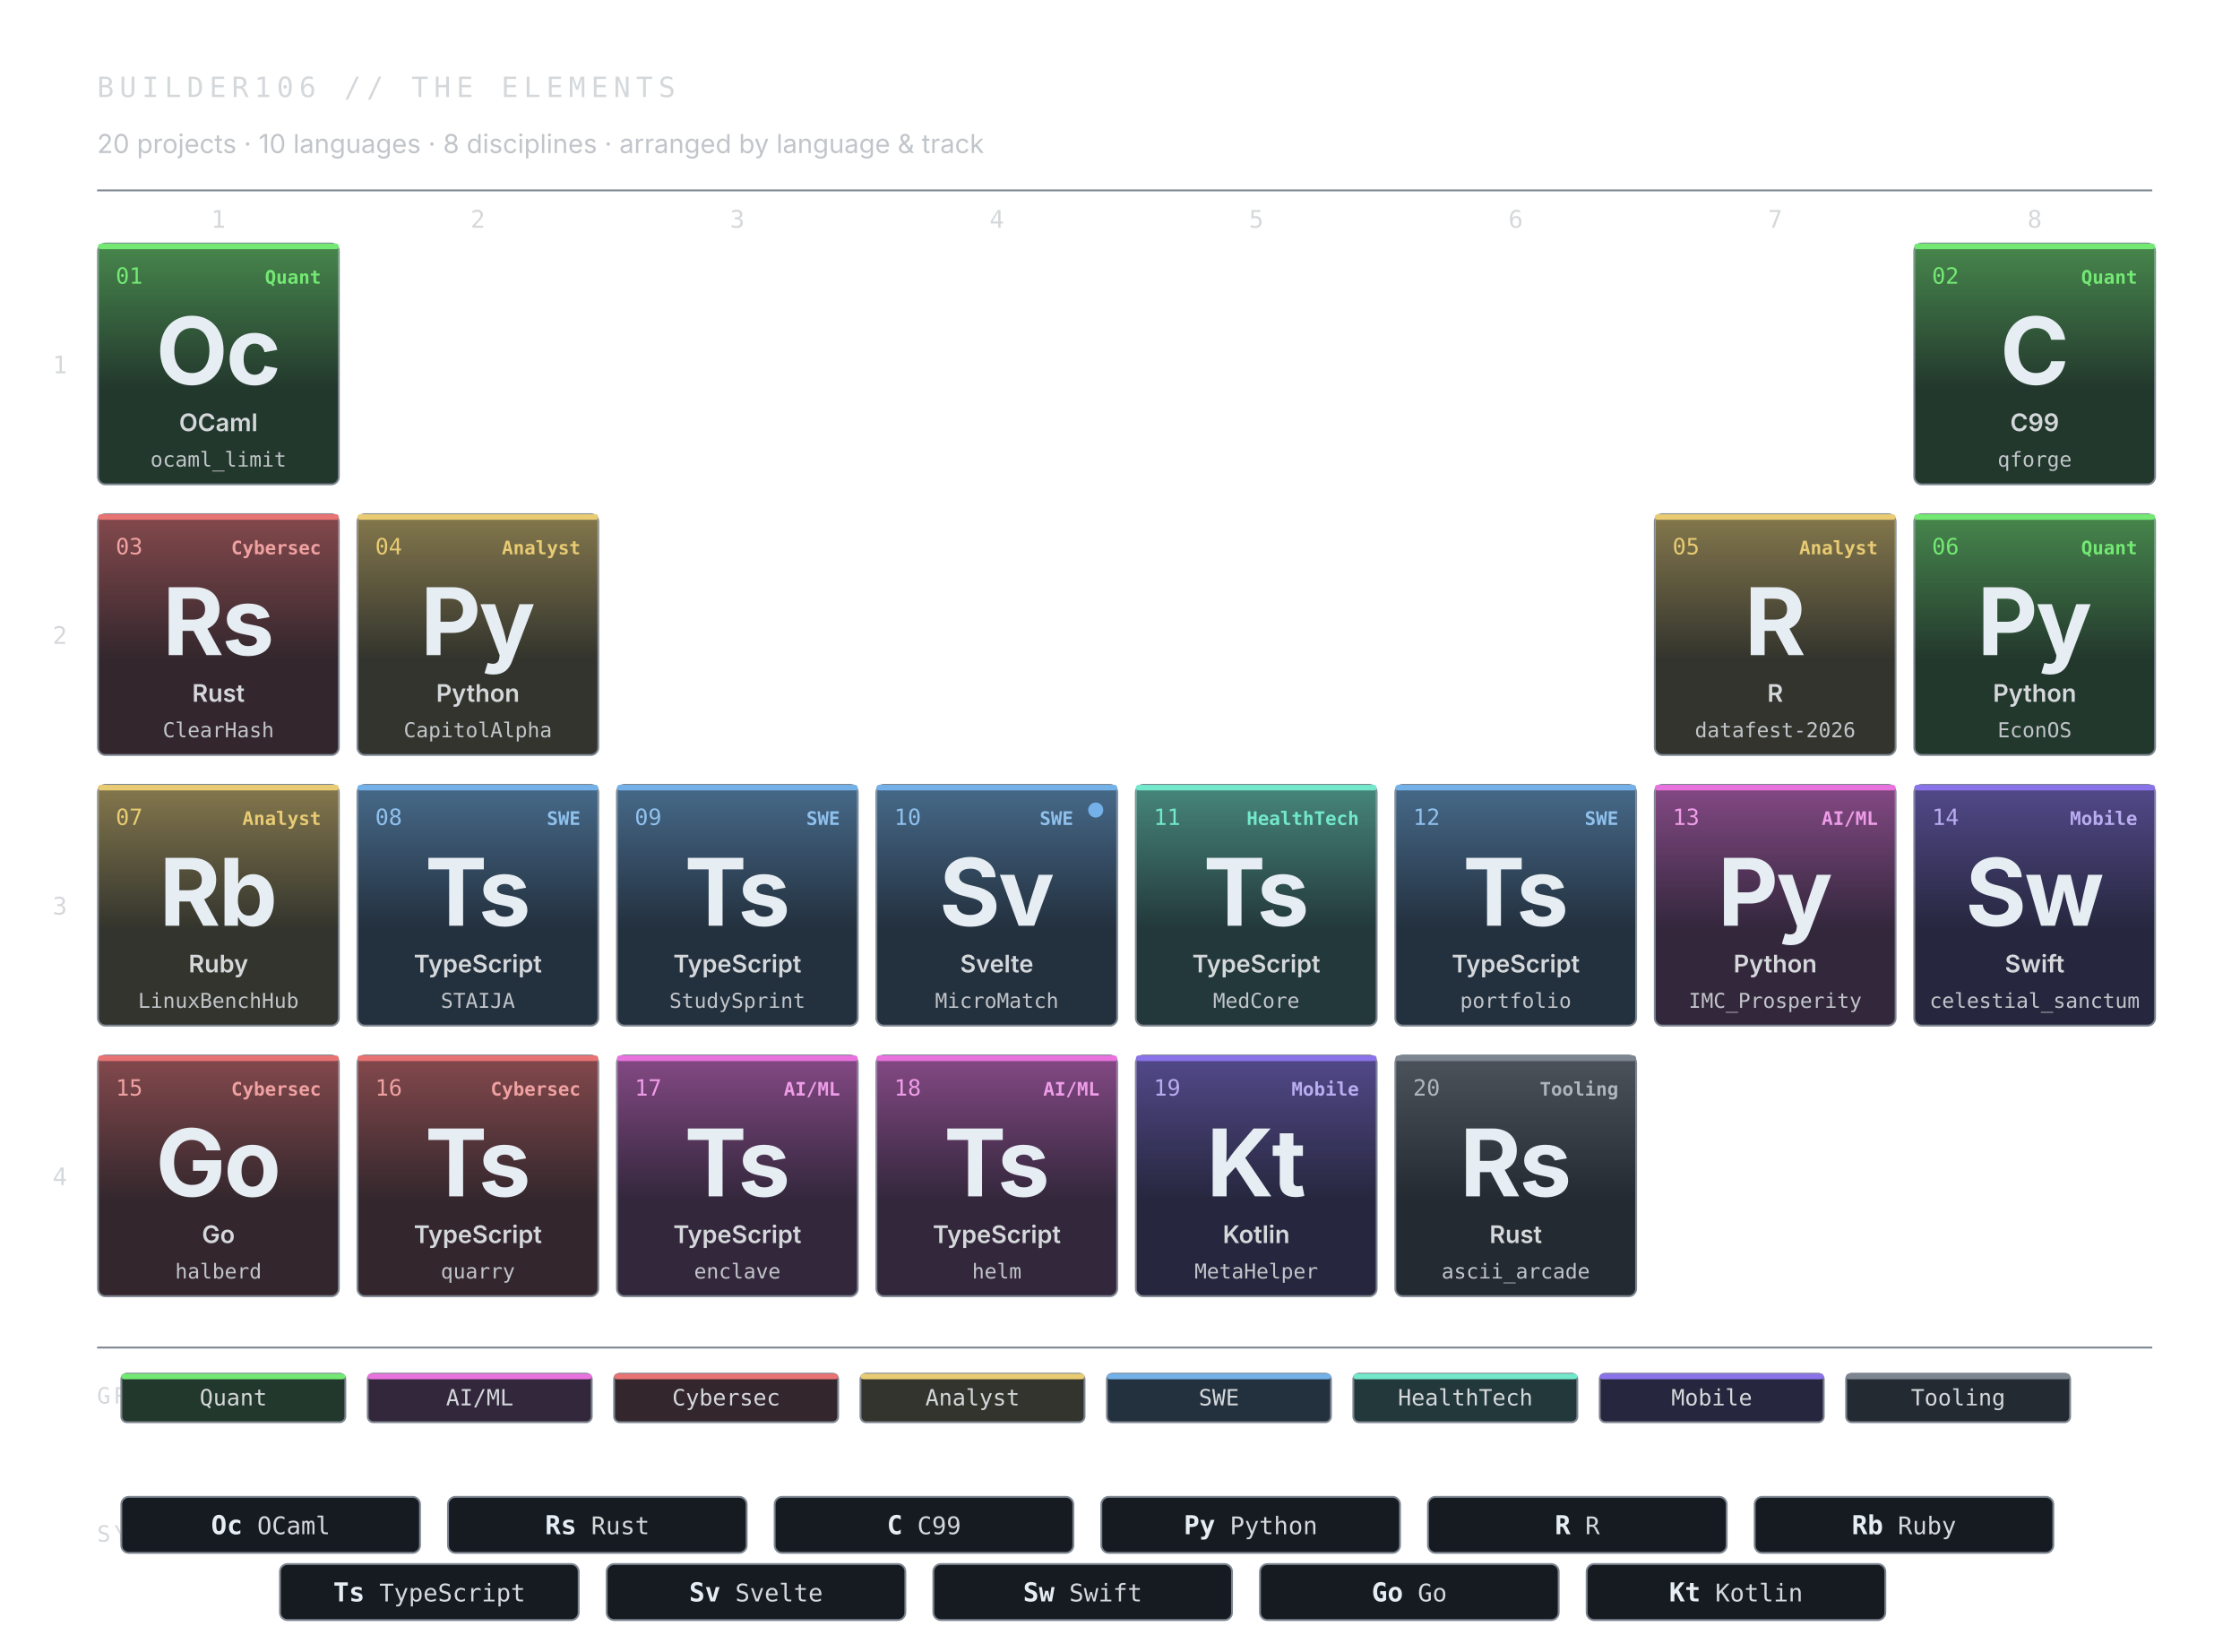
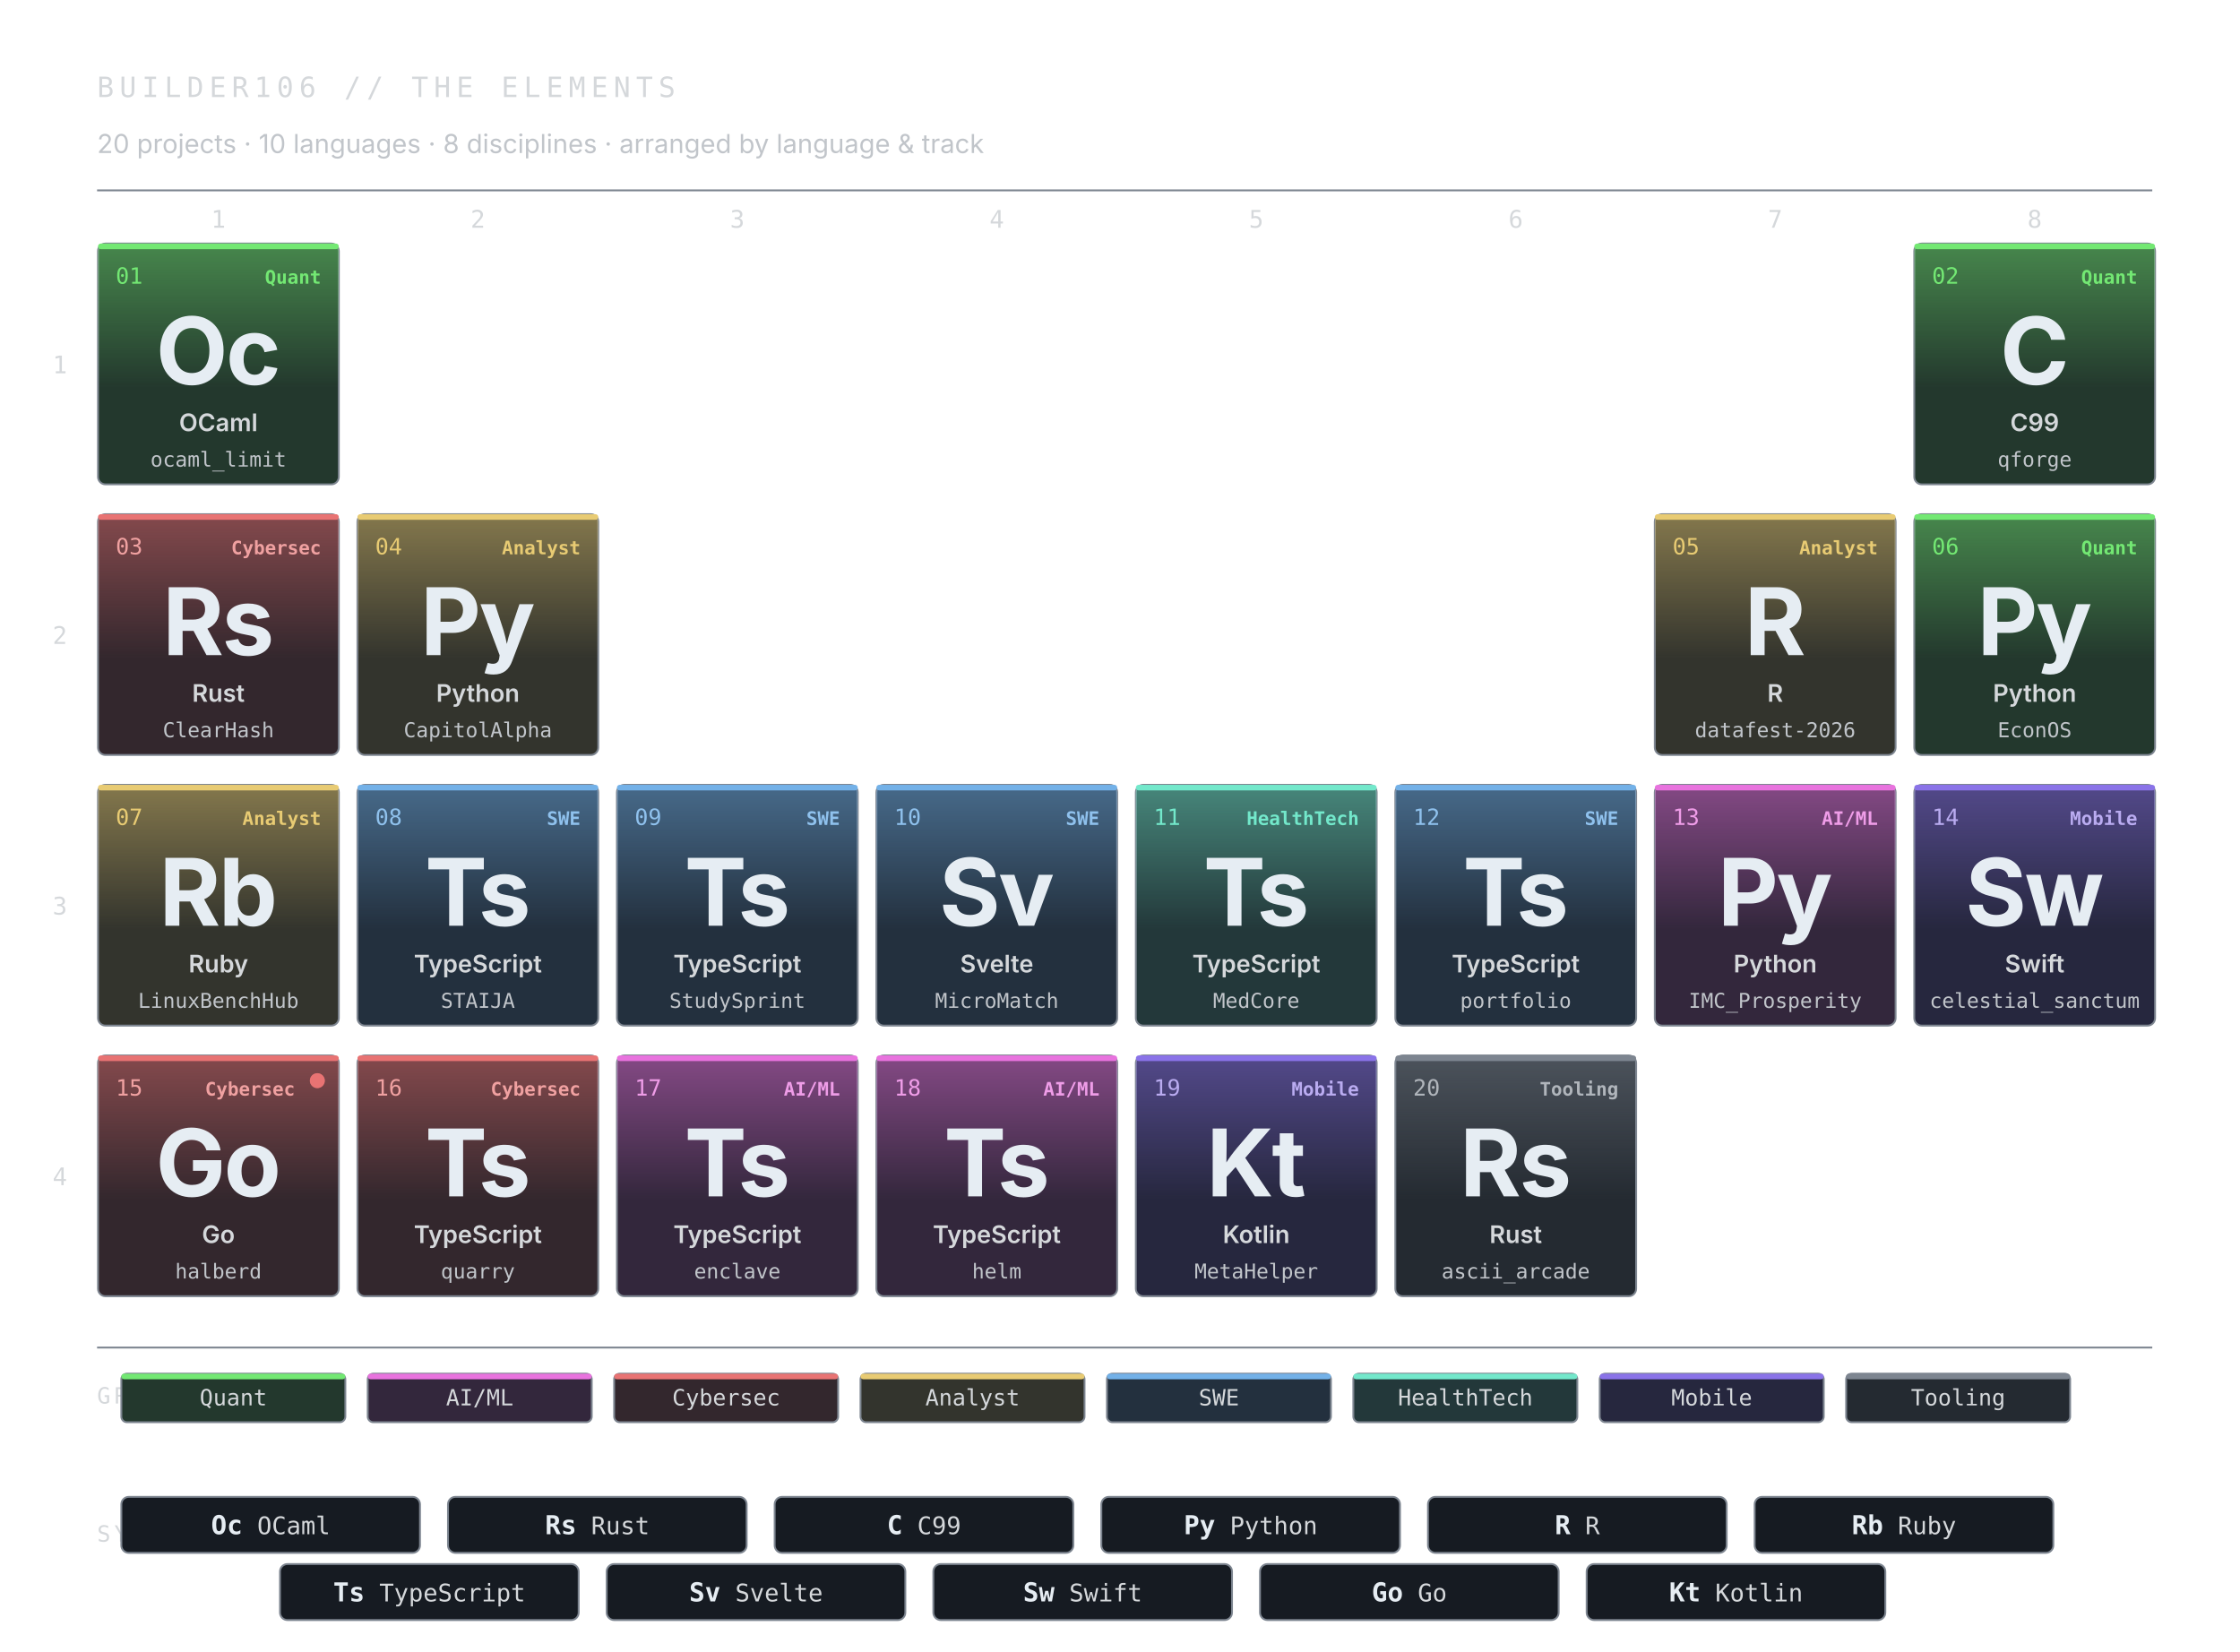
<svg xmlns="http://www.w3.org/2000/svg" width="1200" height="885" viewBox="0 0 1200 885" role="img" aria-label="Periodic table of self — 20 projects, 10 languages, 8 disciplines">
  <style>
    .cell   { animation: reveal 0.55s both; }
    .halo   { opacity: 0; animation: spotlight 16s linear infinite; }
    .wave   { animation: wave 5s linear infinite; }
    .pulse  { animation: pulse 4s ease-in-out infinite; }
    .now    { animation: pulse 1.6s ease-in-out infinite; }
    .ripple { transform-origin: center; animation: ripple 1.6s linear infinite; }
    @keyframes reveal    { from { opacity: 0; } to { opacity: 1; } }
    @keyframes spotlight { 0% { opacity: 0; } 4%, 10% { opacity: 0.55; } 14%, 100% { opacity: 0; } }
    @keyframes wave      { 0% { opacity: 0.4; } 10%, 20% { opacity: 1; } 30%, 100% { opacity: 0.4; } }
    @keyframes pulse     { 0%, 100% { opacity: 1; } 50% { opacity: 0.4; } }
    @keyframes ripple    { from { transform: scale(1); opacity: 0.5; } to { transform: scale(2.25); opacity: 0; } }
    @media (prefers-reduced-motion: reduce) {
      .cell, .halo, .wave, .pulse, .now, .ripple { animation: none; }
      .cell, .wave, .pulse, .now { opacity: 1; }
      .halo, .ripple { opacity: 0; }
    }
  </style>
  <defs>
    <linearGradient id="grad-Q" x1="0" y1="0" x2="0" y2="1">
      <stop offset="0%" stop-color="#73e873" stop-opacity="0.45" />
      <stop offset="60%" stop-color="#73e873" stop-opacity="0" />
    </linearGradient>
    <linearGradient id="grad-L" x1="0" y1="0" x2="0" y2="1">
      <stop offset="0%" stop-color="#e873de" stop-opacity="0.45" />
      <stop offset="60%" stop-color="#e873de" stop-opacity="0" />
    </linearGradient>
    <linearGradient id="grad-Y" x1="0" y1="0" x2="0" y2="1">
      <stop offset="0%" stop-color="#e87373" stop-opacity="0.45" />
      <stop offset="60%" stop-color="#e87373" stop-opacity="0" />
    </linearGradient>
    <linearGradient id="grad-A" x1="0" y1="0" x2="0" y2="1">
      <stop offset="0%" stop-color="#e8cb73" stop-opacity="0.45" />
      <stop offset="60%" stop-color="#e8cb73" stop-opacity="0" />
    </linearGradient>
    <linearGradient id="grad-W" x1="0" y1="0" x2="0" y2="1">
      <stop offset="0%" stop-color="#73b1e8" stop-opacity="0.45" />
      <stop offset="60%" stop-color="#73b1e8" stop-opacity="0" />
    </linearGradient>
    <linearGradient id="grad-H" x1="0" y1="0" x2="0" y2="1">
      <stop offset="0%" stop-color="#73e8cb" stop-opacity="0.45" />
      <stop offset="60%" stop-color="#73e8cb" stop-opacity="0" />
    </linearGradient>
    <linearGradient id="grad-M" x1="0" y1="0" x2="0" y2="1">
      <stop offset="0%" stop-color="#8a73e8" stop-opacity="0.45" />
      <stop offset="60%" stop-color="#8a73e8" stop-opacity="0" />
    </linearGradient>
    <linearGradient id="grad-T" x1="0" y1="0" x2="0" y2="1">
      <stop offset="0%" stop-color="#7d8590" stop-opacity="0.45" />
      <stop offset="60%" stop-color="#7d8590" stop-opacity="0" />
    </linearGradient>
  </defs>
  <text x="52" y="52" font-family="ui-monospace, SFMono-Regular, Menlo, monospace" font-size="15" fill="#d5d8db" letter-spacing="3">BUILDER106  //  THE ELEMENTS</text>
  <text x="52" y="82" font-family="-apple-system, BlinkMacSystemFont, Inter, system-ui, sans-serif" font-size="14" fill="#c1c5ca">20 projects  ·  10 languages  ·  8 disciplines  ·  arranged by language &amp; track</text>
  <line x1="52" y1="102" x2="1153" y2="102" stroke="#7d8590" stroke-width="1" />
  <text x="117" y="122" font-family="ui-monospace, SFMono-Regular, Menlo, monospace" font-size="13" font-weight="500" fill="#d5d8db" text-anchor="middle">1</text>
  <text x="256" y="122" font-family="ui-monospace, SFMono-Regular, Menlo, monospace" font-size="13" font-weight="500" fill="#d5d8db" text-anchor="middle">2</text>
  <text x="395" y="122" font-family="ui-monospace, SFMono-Regular, Menlo, monospace" font-size="13" font-weight="500" fill="#d5d8db" text-anchor="middle">3</text>
  <text x="534" y="122" font-family="ui-monospace, SFMono-Regular, Menlo, monospace" font-size="13" font-weight="500" fill="#d5d8db" text-anchor="middle">4</text>
  <text x="673" y="122" font-family="ui-monospace, SFMono-Regular, Menlo, monospace" font-size="13" font-weight="500" fill="#d5d8db" text-anchor="middle">5</text>
  <text x="812" y="122" font-family="ui-monospace, SFMono-Regular, Menlo, monospace" font-size="13" font-weight="500" fill="#d5d8db" text-anchor="middle">6</text>
  <text x="951" y="122" font-family="ui-monospace, SFMono-Regular, Menlo, monospace" font-size="13" font-weight="500" fill="#d5d8db" text-anchor="middle">7</text>
  <text x="1090" y="122" font-family="ui-monospace, SFMono-Regular, Menlo, monospace" font-size="13" font-weight="500" fill="#d5d8db" text-anchor="middle">8</text>
  <text x="36" y="200" font-family="ui-monospace, SFMono-Regular, Menlo, monospace" font-size="13" font-weight="500" fill="#d5d8db" text-anchor="end">1</text>
  <text x="36" y="345" font-family="ui-monospace, SFMono-Regular, Menlo, monospace" font-size="13" font-weight="500" fill="#d5d8db" text-anchor="end">2</text>
  <text x="36" y="490" font-family="ui-monospace, SFMono-Regular, Menlo, monospace" font-size="13" font-weight="500" fill="#d5d8db" text-anchor="end">3</text>
  <text x="36" y="635" font-family="ui-monospace, SFMono-Regular, Menlo, monospace" font-size="13" font-weight="500" fill="#d5d8db" text-anchor="end">4</text>
  <g class="cell" style="animation-delay: 0.00s" transform="translate(52, 130)">
    <rect class="halo" style="animation-delay: 0s" x="-4" y="-4" width="138" height="138" rx="8" fill="#73e873" />
    <rect x="0.5" y="0.5" width="129" height="129" rx="4" fill="#23382d" stroke="#7d8590" stroke-width="1" />
    <rect class="wave" style="animation-delay: -0.00s" x="0.5" y="0.5" width="129" height="129" rx="4" fill="url(#grad-Q)" />
    <rect class="pulse" style="animation-delay: -0.21s" x="0.5" y="0.5" width="129" height="3" rx="1.5" fill="#73e873" />
    <text x="10" y="22" font-family="ui-monospace, SFMono-Regular, Menlo, monospace" font-size="12" font-weight="500" fill="#73e873">01</text>
    <text x="120" y="22" font-family="ui-monospace, SFMono-Regular, Menlo, monospace" font-size="10" font-weight="600" fill="#73e873" text-anchor="end">Quant</text>
    <text x="65" y="76" font-family="-apple-system, BlinkMacSystemFont, Inter, system-ui, sans-serif" font-size="50" font-weight="700" fill="#e6edf3" text-anchor="middle" letter-spacing="-1">Oc</text>
    <text x="65" y="101" font-family="-apple-system, BlinkMacSystemFont, Inter, system-ui, sans-serif" font-size="13" font-weight="600" fill="#d5d8db" text-anchor="middle">OCaml</text>
    <text x="65" y="120" font-family="ui-monospace, SFMono-Regular, Menlo, monospace" font-size="11" fill="#c1c5ca" text-anchor="middle">ocaml_limit</text>
  </g>
  <g class="cell" style="animation-delay: 0.25s" transform="translate(1025, 130)">
    <rect class="halo" style="animation-delay: 0s" x="-4" y="-4" width="138" height="138" rx="8" fill="#73e873" />
    <rect x="0.5" y="0.5" width="129" height="129" rx="4" fill="#23382d" stroke="#7d8590" stroke-width="1" />
    <rect class="wave" style="animation-delay: -0.25s" x="0.5" y="0.5" width="129" height="129" rx="4" fill="url(#grad-Q)" />
    <rect class="pulse" style="animation-delay: -0.42s" x="0.5" y="0.5" width="129" height="3" rx="1.5" fill="#73e873" />
    <text x="10" y="22" font-family="ui-monospace, SFMono-Regular, Menlo, monospace" font-size="12" font-weight="500" fill="#73e873">02</text>
    <text x="120" y="22" font-family="ui-monospace, SFMono-Regular, Menlo, monospace" font-size="10" font-weight="600" fill="#73e873" text-anchor="end">Quant</text>
    <text x="65" y="76" font-family="-apple-system, BlinkMacSystemFont, Inter, system-ui, sans-serif" font-size="50" font-weight="700" fill="#e6edf3" text-anchor="middle" letter-spacing="-1">C</text>
    <text x="65" y="101" font-family="-apple-system, BlinkMacSystemFont, Inter, system-ui, sans-serif" font-size="13" font-weight="600" fill="#d5d8db" text-anchor="middle">C99</text>
    <text x="65" y="120" font-family="ui-monospace, SFMono-Regular, Menlo, monospace" font-size="11" fill="#c1c5ca" text-anchor="middle">qforge</text>
  </g>
  <g class="cell" style="animation-delay: 0.50s" transform="translate(52, 275)">
    <rect class="halo" style="animation-delay: 4s" x="-4" y="-4" width="138" height="138" rx="8" fill="#e87373" />
    <rect x="0.5" y="0.5" width="129" height="129" rx="4" fill="#33272d" stroke="#7d8590" stroke-width="1" />
    <rect class="wave" style="animation-delay: -0.50s" x="0.5" y="0.5" width="129" height="129" rx="4" fill="url(#grad-Y)" />
    <rect class="pulse" style="animation-delay: -0.63s" x="0.5" y="0.5" width="129" height="3" rx="1.5" fill="#e87373" />
    <text x="10" y="22" font-family="ui-monospace, SFMono-Regular, Menlo, monospace" font-size="12" font-weight="500" fill="#f0a1a1">03</text>
    <text x="120" y="22" font-family="ui-monospace, SFMono-Regular, Menlo, monospace" font-size="10" font-weight="600" fill="#f0a1a1" text-anchor="end">Cybersec</text>
    <text x="65" y="76" font-family="-apple-system, BlinkMacSystemFont, Inter, system-ui, sans-serif" font-size="50" font-weight="700" fill="#e6edf3" text-anchor="middle" letter-spacing="-1">Rs</text>
    <text x="65" y="101" font-family="-apple-system, BlinkMacSystemFont, Inter, system-ui, sans-serif" font-size="13" font-weight="600" fill="#d5d8db" text-anchor="middle">Rust</text>
    <text x="65" y="120" font-family="ui-monospace, SFMono-Regular, Menlo, monospace" font-size="11" fill="#c1c5ca" text-anchor="middle">ClearHash</text>
  </g>
  <g class="cell" style="animation-delay: 0.75s" transform="translate(191, 275)">
    <rect class="halo" style="animation-delay: 6s" x="-4" y="-4" width="138" height="138" rx="8" fill="#e8cb73" />
    <rect x="0.5" y="0.5" width="129" height="129" rx="4" fill="#33342d" stroke="#7d8590" stroke-width="1" />
    <rect class="wave" style="animation-delay: -0.75s" x="0.5" y="0.5" width="129" height="129" rx="4" fill="url(#grad-A)" />
    <rect class="pulse" style="animation-delay: -0.84s" x="0.5" y="0.5" width="129" height="3" rx="1.5" fill="#e8cb73" />
    <text x="10" y="22" font-family="ui-monospace, SFMono-Regular, Menlo, monospace" font-size="12" font-weight="500" fill="#e8cb73">04</text>
    <text x="120" y="22" font-family="ui-monospace, SFMono-Regular, Menlo, monospace" font-size="10" font-weight="600" fill="#e8cb73" text-anchor="end">Analyst</text>
    <text x="65" y="76" font-family="-apple-system, BlinkMacSystemFont, Inter, system-ui, sans-serif" font-size="50" font-weight="700" fill="#e6edf3" text-anchor="middle" letter-spacing="-1">Py</text>
    <text x="65" y="101" font-family="-apple-system, BlinkMacSystemFont, Inter, system-ui, sans-serif" font-size="13" font-weight="600" fill="#d5d8db" text-anchor="middle">Python</text>
    <text x="65" y="120" font-family="ui-monospace, SFMono-Regular, Menlo, monospace" font-size="11" fill="#c1c5ca" text-anchor="middle">CapitolAlpha</text>
  </g>
  <g class="cell" style="animation-delay: 1.00s" transform="translate(886, 275)">
    <rect class="halo" style="animation-delay: 6s" x="-4" y="-4" width="138" height="138" rx="8" fill="#e8cb73" />
    <rect x="0.5" y="0.5" width="129" height="129" rx="4" fill="#33342d" stroke="#7d8590" stroke-width="1" />
    <rect class="wave" style="animation-delay: -1.00s" x="0.5" y="0.5" width="129" height="129" rx="4" fill="url(#grad-A)" />
    <rect class="pulse" style="animation-delay: -1.05s" x="0.5" y="0.5" width="129" height="3" rx="1.5" fill="#e8cb73" />
    <text x="10" y="22" font-family="ui-monospace, SFMono-Regular, Menlo, monospace" font-size="12" font-weight="500" fill="#e8cb73">05</text>
    <text x="120" y="22" font-family="ui-monospace, SFMono-Regular, Menlo, monospace" font-size="10" font-weight="600" fill="#e8cb73" text-anchor="end">Analyst</text>
    <text x="65" y="76" font-family="-apple-system, BlinkMacSystemFont, Inter, system-ui, sans-serif" font-size="50" font-weight="700" fill="#e6edf3" text-anchor="middle" letter-spacing="-1">R</text>
    <text x="65" y="101" font-family="-apple-system, BlinkMacSystemFont, Inter, system-ui, sans-serif" font-size="13" font-weight="600" fill="#d5d8db" text-anchor="middle">R</text>
    <text x="65" y="120" font-family="ui-monospace, SFMono-Regular, Menlo, monospace" font-size="11" fill="#c1c5ca" text-anchor="middle">datafest-2026</text>
  </g>
  <g class="cell" style="animation-delay: 1.25s" transform="translate(1025, 275)">
    <rect class="halo" style="animation-delay: 0s" x="-4" y="-4" width="138" height="138" rx="8" fill="#73e873" />
    <rect x="0.5" y="0.5" width="129" height="129" rx="4" fill="#23382d" stroke="#7d8590" stroke-width="1" />
    <rect class="wave" style="animation-delay: -1.25s" x="0.5" y="0.5" width="129" height="129" rx="4" fill="url(#grad-Q)" />
    <rect class="pulse" style="animation-delay: -1.26s" x="0.5" y="0.5" width="129" height="3" rx="1.5" fill="#73e873" />
    <text x="10" y="22" font-family="ui-monospace, SFMono-Regular, Menlo, monospace" font-size="12" font-weight="500" fill="#73e873">06</text>
    <text x="120" y="22" font-family="ui-monospace, SFMono-Regular, Menlo, monospace" font-size="10" font-weight="600" fill="#73e873" text-anchor="end">Quant</text>
    <text x="65" y="76" font-family="-apple-system, BlinkMacSystemFont, Inter, system-ui, sans-serif" font-size="50" font-weight="700" fill="#e6edf3" text-anchor="middle" letter-spacing="-1">Py</text>
    <text x="65" y="101" font-family="-apple-system, BlinkMacSystemFont, Inter, system-ui, sans-serif" font-size="13" font-weight="600" fill="#d5d8db" text-anchor="middle">Python</text>
    <text x="65" y="120" font-family="ui-monospace, SFMono-Regular, Menlo, monospace" font-size="11" fill="#c1c5ca" text-anchor="middle">EconOS</text>
  </g>
  <g class="cell" style="animation-delay: 1.50s" transform="translate(52, 420)">
    <rect class="halo" style="animation-delay: 6s" x="-4" y="-4" width="138" height="138" rx="8" fill="#e8cb73" />
    <rect x="0.5" y="0.5" width="129" height="129" rx="4" fill="#33342d" stroke="#7d8590" stroke-width="1" />
    <rect class="wave" style="animation-delay: -1.50s" x="0.5" y="0.5" width="129" height="129" rx="4" fill="url(#grad-A)" />
    <rect class="pulse" style="animation-delay: -1.47s" x="0.5" y="0.5" width="129" height="3" rx="1.5" fill="#e8cb73" />
    <text x="10" y="22" font-family="ui-monospace, SFMono-Regular, Menlo, monospace" font-size="12" font-weight="500" fill="#e8cb73">07</text>
    <text x="120" y="22" font-family="ui-monospace, SFMono-Regular, Menlo, monospace" font-size="10" font-weight="600" fill="#e8cb73" text-anchor="end">Analyst</text>
    <text x="65" y="76" font-family="-apple-system, BlinkMacSystemFont, Inter, system-ui, sans-serif" font-size="50" font-weight="700" fill="#e6edf3" text-anchor="middle" letter-spacing="-1">Rb</text>
    <text x="65" y="101" font-family="-apple-system, BlinkMacSystemFont, Inter, system-ui, sans-serif" font-size="13" font-weight="600" fill="#d5d8db" text-anchor="middle">Ruby</text>
    <text x="65" y="120" font-family="ui-monospace, SFMono-Regular, Menlo, monospace" font-size="11" fill="#c1c5ca" text-anchor="middle">LinuxBenchHub</text>
  </g>
  <g class="cell" style="animation-delay: 1.75s" transform="translate(191, 420)">
    <rect class="halo" style="animation-delay: 8s" x="-4" y="-4" width="138" height="138" rx="8" fill="#73b1e8" />
    <rect x="0.5" y="0.5" width="129" height="129" rx="4" fill="#23303e" stroke="#7d8590" stroke-width="1" />
    <rect class="wave" style="animation-delay: -1.75s" x="0.5" y="0.5" width="129" height="129" rx="4" fill="url(#grad-W)" />
    <rect class="pulse" style="animation-delay: -1.68s" x="0.5" y="0.5" width="129" height="3" rx="1.5" fill="#73b1e8" />
    <text x="10" y="22" font-family="ui-monospace, SFMono-Regular, Menlo, monospace" font-size="12" font-weight="500" fill="#8fc1ed">08</text>
    <text x="120" y="22" font-family="ui-monospace, SFMono-Regular, Menlo, monospace" font-size="10" font-weight="600" fill="#8fc1ed" text-anchor="end">SWE</text>
    <text x="65" y="76" font-family="-apple-system, BlinkMacSystemFont, Inter, system-ui, sans-serif" font-size="50" font-weight="700" fill="#e6edf3" text-anchor="middle" letter-spacing="-1">Ts</text>
    <text x="65" y="101" font-family="-apple-system, BlinkMacSystemFont, Inter, system-ui, sans-serif" font-size="13" font-weight="600" fill="#d5d8db" text-anchor="middle">TypeScript</text>
    <text x="65" y="120" font-family="ui-monospace, SFMono-Regular, Menlo, monospace" font-size="11" fill="#c1c5ca" text-anchor="middle">STAIJA</text>
  </g>
  <g class="cell" style="animation-delay: 2.00s" transform="translate(330, 420)">
    <rect class="halo" style="animation-delay: 8s" x="-4" y="-4" width="138" height="138" rx="8" fill="#73b1e8" />
    <rect x="0.5" y="0.5" width="129" height="129" rx="4" fill="#23303e" stroke="#7d8590" stroke-width="1" />
    <rect class="wave" style="animation-delay: -2.00s" x="0.5" y="0.5" width="129" height="129" rx="4" fill="url(#grad-W)" />
    <rect class="pulse" style="animation-delay: -1.89s" x="0.5" y="0.5" width="129" height="3" rx="1.5" fill="#73b1e8" />
    <text x="10" y="22" font-family="ui-monospace, SFMono-Regular, Menlo, monospace" font-size="12" font-weight="500" fill="#8fc1ed">09</text>
    <text x="120" y="22" font-family="ui-monospace, SFMono-Regular, Menlo, monospace" font-size="10" font-weight="600" fill="#8fc1ed" text-anchor="end">SWE</text>
    <text x="65" y="76" font-family="-apple-system, BlinkMacSystemFont, Inter, system-ui, sans-serif" font-size="50" font-weight="700" fill="#e6edf3" text-anchor="middle" letter-spacing="-1">Ts</text>
    <text x="65" y="101" font-family="-apple-system, BlinkMacSystemFont, Inter, system-ui, sans-serif" font-size="13" font-weight="600" fill="#d5d8db" text-anchor="middle">TypeScript</text>
    <text x="65" y="120" font-family="ui-monospace, SFMono-Regular, Menlo, monospace" font-size="11" fill="#c1c5ca" text-anchor="middle">StudySprint</text>
  </g>
  <g class="cell" style="animation-delay: 2.25s" transform="translate(469, 420)">
    <rect class="halo" style="animation-delay: 8s" x="-4" y="-4" width="138" height="138" rx="8" fill="#73b1e8" />
    <rect x="0.5" y="0.5" width="129" height="129" rx="4" fill="#23303e" stroke="#7d8590" stroke-width="1" />
    <rect class="wave" style="animation-delay: -2.25s" x="0.5" y="0.5" width="129" height="129" rx="4" fill="url(#grad-W)" />
    <rect class="pulse" style="animation-delay: -2.10s" x="0.5" y="0.5" width="129" height="3" rx="1.5" fill="#73b1e8" />
    <text x="10" y="22" font-family="ui-monospace, SFMono-Regular, Menlo, monospace" font-size="12" font-weight="500" fill="#8fc1ed">10</text>
-     <text x="106" y="22" font-family="ui-monospace, SFMono-Regular, Menlo, monospace" font-size="10" font-weight="600" fill="#8fc1ed" text-anchor="end">SWE</text>
-     <g transform="translate(118, 14)">
-       <circle class="now" r="4" fill="#73b1e8" />
-       <circle class="ripple" r="4" fill="#73b1e8" opacity="0.5" />
-     </g>
+     <text x="120" y="22" font-family="ui-monospace, SFMono-Regular, Menlo, monospace" font-size="10" font-weight="600" fill="#8fc1ed" text-anchor="end">SWE</text>
    <text x="65" y="76" font-family="-apple-system, BlinkMacSystemFont, Inter, system-ui, sans-serif" font-size="50" font-weight="700" fill="#e6edf3" text-anchor="middle" letter-spacing="-1">Sv</text>
    <text x="65" y="101" font-family="-apple-system, BlinkMacSystemFont, Inter, system-ui, sans-serif" font-size="13" font-weight="600" fill="#d5d8db" text-anchor="middle">Svelte</text>
    <text x="65" y="120" font-family="ui-monospace, SFMono-Regular, Menlo, monospace" font-size="11" fill="#c1c5ca" text-anchor="middle">MicroMatch</text>
  </g>
  <g class="cell" style="animation-delay: 2.50s" transform="translate(608, 420)">
    <rect class="halo" style="animation-delay: 10s" x="-4" y="-4" width="138" height="138" rx="8" fill="#73e8cb" />
    <rect x="0.5" y="0.5" width="129" height="129" rx="4" fill="#23383a" stroke="#7d8590" stroke-width="1" />
    <rect class="wave" style="animation-delay: -2.50s" x="0.5" y="0.5" width="129" height="129" rx="4" fill="url(#grad-H)" />
    <rect class="pulse" style="animation-delay: -2.31s" x="0.5" y="0.5" width="129" height="3" rx="1.5" fill="#73e8cb" />
    <text x="10" y="22" font-family="ui-monospace, SFMono-Regular, Menlo, monospace" font-size="12" font-weight="500" fill="#73e8cb">11</text>
    <text x="120" y="22" font-family="ui-monospace, SFMono-Regular, Menlo, monospace" font-size="10" font-weight="600" fill="#73e8cb" text-anchor="end">HealthTech</text>
    <text x="65" y="76" font-family="-apple-system, BlinkMacSystemFont, Inter, system-ui, sans-serif" font-size="50" font-weight="700" fill="#e6edf3" text-anchor="middle" letter-spacing="-1">Ts</text>
    <text x="65" y="101" font-family="-apple-system, BlinkMacSystemFont, Inter, system-ui, sans-serif" font-size="13" font-weight="600" fill="#d5d8db" text-anchor="middle">TypeScript</text>
    <text x="65" y="120" font-family="ui-monospace, SFMono-Regular, Menlo, monospace" font-size="11" fill="#c1c5ca" text-anchor="middle">MedCore</text>
  </g>
  <g class="cell" style="animation-delay: 2.75s" transform="translate(747, 420)">
    <rect class="halo" style="animation-delay: 8s" x="-4" y="-4" width="138" height="138" rx="8" fill="#73b1e8" />
    <rect x="0.5" y="0.5" width="129" height="129" rx="4" fill="#23303e" stroke="#7d8590" stroke-width="1" />
    <rect class="wave" style="animation-delay: -2.75s" x="0.5" y="0.5" width="129" height="129" rx="4" fill="url(#grad-W)" />
    <rect class="pulse" style="animation-delay: -2.52s" x="0.5" y="0.5" width="129" height="3" rx="1.5" fill="#73b1e8" />
    <text x="10" y="22" font-family="ui-monospace, SFMono-Regular, Menlo, monospace" font-size="12" font-weight="500" fill="#8fc1ed">12</text>
    <text x="120" y="22" font-family="ui-monospace, SFMono-Regular, Menlo, monospace" font-size="10" font-weight="600" fill="#8fc1ed" text-anchor="end">SWE</text>
    <text x="65" y="76" font-family="-apple-system, BlinkMacSystemFont, Inter, system-ui, sans-serif" font-size="50" font-weight="700" fill="#e6edf3" text-anchor="middle" letter-spacing="-1">Ts</text>
    <text x="65" y="101" font-family="-apple-system, BlinkMacSystemFont, Inter, system-ui, sans-serif" font-size="13" font-weight="600" fill="#d5d8db" text-anchor="middle">TypeScript</text>
    <text x="65" y="120" font-family="ui-monospace, SFMono-Regular, Menlo, monospace" font-size="11" fill="#c1c5ca" text-anchor="middle">portfolio</text>
  </g>
  <g class="cell" style="animation-delay: 3.00s" transform="translate(886, 420)">
    <rect class="halo" style="animation-delay: 2s" x="-4" y="-4" width="138" height="138" rx="8" fill="#e873de" />
    <rect x="0.5" y="0.5" width="129" height="129" rx="4" fill="#33273c" stroke="#7d8590" stroke-width="1" />
    <rect class="wave" style="animation-delay: -3.00s" x="0.5" y="0.5" width="129" height="129" rx="4" fill="url(#grad-L)" />
    <rect class="pulse" style="animation-delay: -2.73s" x="0.5" y="0.5" width="129" height="3" rx="1.5" fill="#e873de" />
    <text x="10" y="22" font-family="ui-monospace, SFMono-Regular, Menlo, monospace" font-size="12" font-weight="500" fill="#ef9de8">13</text>
    <text x="120" y="22" font-family="ui-monospace, SFMono-Regular, Menlo, monospace" font-size="10" font-weight="600" fill="#ef9de8" text-anchor="end">AI/ML</text>
    <text x="65" y="76" font-family="-apple-system, BlinkMacSystemFont, Inter, system-ui, sans-serif" font-size="50" font-weight="700" fill="#e6edf3" text-anchor="middle" letter-spacing="-1">Py</text>
    <text x="65" y="101" font-family="-apple-system, BlinkMacSystemFont, Inter, system-ui, sans-serif" font-size="13" font-weight="600" fill="#d5d8db" text-anchor="middle">Python</text>
    <text x="65" y="120" font-family="ui-monospace, SFMono-Regular, Menlo, monospace" font-size="11" fill="#c1c5ca" text-anchor="middle">IMC_Prosperity</text>
  </g>
  <g class="cell" style="animation-delay: 3.25s" transform="translate(1025, 420)">
    <rect class="halo" style="animation-delay: 12s" x="-4" y="-4" width="138" height="138" rx="8" fill="#8a73e8" />
    <rect x="0.5" y="0.5" width="129" height="129" rx="4" fill="#26273e" stroke="#7d8590" stroke-width="1" />
    <rect class="wave" style="animation-delay: -3.25s" x="0.5" y="0.5" width="129" height="129" rx="4" fill="url(#grad-M)" />
    <rect class="pulse" style="animation-delay: -2.94s" x="0.5" y="0.5" width="129" height="3" rx="1.5" fill="#8a73e8" />
    <text x="10" y="22" font-family="ui-monospace, SFMono-Regular, Menlo, monospace" font-size="12" font-weight="500" fill="#baacf1">14</text>
    <text x="120" y="22" font-family="ui-monospace, SFMono-Regular, Menlo, monospace" font-size="10" font-weight="600" fill="#baacf1" text-anchor="end">Mobile</text>
    <text x="65" y="76" font-family="-apple-system, BlinkMacSystemFont, Inter, system-ui, sans-serif" font-size="50" font-weight="700" fill="#e6edf3" text-anchor="middle" letter-spacing="-1">Sw</text>
    <text x="65" y="101" font-family="-apple-system, BlinkMacSystemFont, Inter, system-ui, sans-serif" font-size="13" font-weight="600" fill="#d5d8db" text-anchor="middle">Swift</text>
    <text x="65" y="120" font-family="ui-monospace, SFMono-Regular, Menlo, monospace" font-size="11" fill="#c1c5ca" text-anchor="middle">celestial_sanctum</text>
  </g>
  <g class="cell" style="animation-delay: 3.50s" transform="translate(52, 565)">
    <rect class="halo" style="animation-delay: 4s" x="-4" y="-4" width="138" height="138" rx="8" fill="#e87373" />
    <rect x="0.5" y="0.5" width="129" height="129" rx="4" fill="#33272d" stroke="#7d8590" stroke-width="1" />
    <rect class="wave" style="animation-delay: -3.50s" x="0.5" y="0.5" width="129" height="129" rx="4" fill="url(#grad-Y)" />
    <rect class="pulse" style="animation-delay: -3.15s" x="0.5" y="0.5" width="129" height="3" rx="1.5" fill="#e87373" />
    <text x="10" y="22" font-family="ui-monospace, SFMono-Regular, Menlo, monospace" font-size="12" font-weight="500" fill="#f0a1a1">15</text>
-     <text x="120" y="22" font-family="ui-monospace, SFMono-Regular, Menlo, monospace" font-size="10" font-weight="600" fill="#f0a1a1" text-anchor="end">Cybersec</text>
+     <text x="106" y="22" font-family="ui-monospace, SFMono-Regular, Menlo, monospace" font-size="10" font-weight="600" fill="#f0a1a1" text-anchor="end">Cybersec</text>
+     <g transform="translate(118, 14)">
+       <circle class="now" r="4" fill="#e87373" />
+       <circle class="ripple" r="4" fill="#e87373" opacity="0.5" />
+     </g>
    <text x="65" y="76" font-family="-apple-system, BlinkMacSystemFont, Inter, system-ui, sans-serif" font-size="50" font-weight="700" fill="#e6edf3" text-anchor="middle" letter-spacing="-1">Go</text>
    <text x="65" y="101" font-family="-apple-system, BlinkMacSystemFont, Inter, system-ui, sans-serif" font-size="13" font-weight="600" fill="#d5d8db" text-anchor="middle">Go</text>
    <text x="65" y="120" font-family="ui-monospace, SFMono-Regular, Menlo, monospace" font-size="11" fill="#c1c5ca" text-anchor="middle">halberd</text>
  </g>
  <g class="cell" style="animation-delay: 3.75s" transform="translate(191, 565)">
    <rect class="halo" style="animation-delay: 4s" x="-4" y="-4" width="138" height="138" rx="8" fill="#e87373" />
    <rect x="0.5" y="0.5" width="129" height="129" rx="4" fill="#33272d" stroke="#7d8590" stroke-width="1" />
    <rect class="wave" style="animation-delay: -3.75s" x="0.5" y="0.5" width="129" height="129" rx="4" fill="url(#grad-Y)" />
    <rect class="pulse" style="animation-delay: -3.36s" x="0.5" y="0.5" width="129" height="3" rx="1.5" fill="#e87373" />
    <text x="10" y="22" font-family="ui-monospace, SFMono-Regular, Menlo, monospace" font-size="12" font-weight="500" fill="#f0a1a1">16</text>
    <text x="120" y="22" font-family="ui-monospace, SFMono-Regular, Menlo, monospace" font-size="10" font-weight="600" fill="#f0a1a1" text-anchor="end">Cybersec</text>
    <text x="65" y="76" font-family="-apple-system, BlinkMacSystemFont, Inter, system-ui, sans-serif" font-size="50" font-weight="700" fill="#e6edf3" text-anchor="middle" letter-spacing="-1">Ts</text>
    <text x="65" y="101" font-family="-apple-system, BlinkMacSystemFont, Inter, system-ui, sans-serif" font-size="13" font-weight="600" fill="#d5d8db" text-anchor="middle">TypeScript</text>
    <text x="65" y="120" font-family="ui-monospace, SFMono-Regular, Menlo, monospace" font-size="11" fill="#c1c5ca" text-anchor="middle">quarry</text>
  </g>
  <g class="cell" style="animation-delay: 4.00s" transform="translate(330, 565)">
    <rect class="halo" style="animation-delay: 2s" x="-4" y="-4" width="138" height="138" rx="8" fill="#e873de" />
    <rect x="0.5" y="0.5" width="129" height="129" rx="4" fill="#33273c" stroke="#7d8590" stroke-width="1" />
    <rect class="wave" style="animation-delay: -4.00s" x="0.5" y="0.5" width="129" height="129" rx="4" fill="url(#grad-L)" />
    <rect class="pulse" style="animation-delay: -3.57s" x="0.5" y="0.5" width="129" height="3" rx="1.5" fill="#e873de" />
    <text x="10" y="22" font-family="ui-monospace, SFMono-Regular, Menlo, monospace" font-size="12" font-weight="500" fill="#ef9de8">17</text>
    <text x="120" y="22" font-family="ui-monospace, SFMono-Regular, Menlo, monospace" font-size="10" font-weight="600" fill="#ef9de8" text-anchor="end">AI/ML</text>
    <text x="65" y="76" font-family="-apple-system, BlinkMacSystemFont, Inter, system-ui, sans-serif" font-size="50" font-weight="700" fill="#e6edf3" text-anchor="middle" letter-spacing="-1">Ts</text>
    <text x="65" y="101" font-family="-apple-system, BlinkMacSystemFont, Inter, system-ui, sans-serif" font-size="13" font-weight="600" fill="#d5d8db" text-anchor="middle">TypeScript</text>
    <text x="65" y="120" font-family="ui-monospace, SFMono-Regular, Menlo, monospace" font-size="11" fill="#c1c5ca" text-anchor="middle">enclave</text>
  </g>
  <g class="cell" style="animation-delay: 4.25s" transform="translate(469, 565)">
    <rect class="halo" style="animation-delay: 2s" x="-4" y="-4" width="138" height="138" rx="8" fill="#e873de" />
    <rect x="0.5" y="0.5" width="129" height="129" rx="4" fill="#33273c" stroke="#7d8590" stroke-width="1" />
    <rect class="wave" style="animation-delay: -4.25s" x="0.5" y="0.5" width="129" height="129" rx="4" fill="url(#grad-L)" />
    <rect class="pulse" style="animation-delay: -3.78s" x="0.5" y="0.5" width="129" height="3" rx="1.5" fill="#e873de" />
    <text x="10" y="22" font-family="ui-monospace, SFMono-Regular, Menlo, monospace" font-size="12" font-weight="500" fill="#ef9de8">18</text>
    <text x="120" y="22" font-family="ui-monospace, SFMono-Regular, Menlo, monospace" font-size="10" font-weight="600" fill="#ef9de8" text-anchor="end">AI/ML</text>
    <text x="65" y="76" font-family="-apple-system, BlinkMacSystemFont, Inter, system-ui, sans-serif" font-size="50" font-weight="700" fill="#e6edf3" text-anchor="middle" letter-spacing="-1">Ts</text>
    <text x="65" y="101" font-family="-apple-system, BlinkMacSystemFont, Inter, system-ui, sans-serif" font-size="13" font-weight="600" fill="#d5d8db" text-anchor="middle">TypeScript</text>
    <text x="65" y="120" font-family="ui-monospace, SFMono-Regular, Menlo, monospace" font-size="11" fill="#c1c5ca" text-anchor="middle">helm</text>
  </g>
  <g class="cell" style="animation-delay: 4.50s" transform="translate(608, 565)">
    <rect class="halo" style="animation-delay: 12s" x="-4" y="-4" width="138" height="138" rx="8" fill="#8a73e8" />
    <rect x="0.5" y="0.5" width="129" height="129" rx="4" fill="#26273e" stroke="#7d8590" stroke-width="1" />
    <rect class="wave" style="animation-delay: -4.50s" x="0.5" y="0.5" width="129" height="129" rx="4" fill="url(#grad-M)" />
    <rect class="pulse" style="animation-delay: -3.99s" x="0.5" y="0.5" width="129" height="3" rx="1.5" fill="#8a73e8" />
    <text x="10" y="22" font-family="ui-monospace, SFMono-Regular, Menlo, monospace" font-size="12" font-weight="500" fill="#baacf1">19</text>
    <text x="120" y="22" font-family="ui-monospace, SFMono-Regular, Menlo, monospace" font-size="10" font-weight="600" fill="#baacf1" text-anchor="end">Mobile</text>
    <text x="65" y="76" font-family="-apple-system, BlinkMacSystemFont, Inter, system-ui, sans-serif" font-size="50" font-weight="700" fill="#e6edf3" text-anchor="middle" letter-spacing="-1">Kt</text>
    <text x="65" y="101" font-family="-apple-system, BlinkMacSystemFont, Inter, system-ui, sans-serif" font-size="13" font-weight="600" fill="#d5d8db" text-anchor="middle">Kotlin</text>
    <text x="65" y="120" font-family="ui-monospace, SFMono-Regular, Menlo, monospace" font-size="11" fill="#c1c5ca" text-anchor="middle">MetaHelper</text>
  </g>
  <g class="cell" style="animation-delay: 4.75s" transform="translate(747, 565)">
    <rect class="halo" style="animation-delay: 14s" x="-4" y="-4" width="138" height="138" rx="8" fill="#7d8590" />
    <rect x="0.5" y="0.5" width="129" height="129" rx="4" fill="#242a31" stroke="#7d8590" stroke-width="1" />
    <rect class="wave" style="animation-delay: -4.75s" x="0.5" y="0.5" width="129" height="129" rx="4" fill="url(#grad-T)" />
    <rect class="pulse" style="animation-delay: -0.20s" x="0.5" y="0.5" width="129" height="3" rx="1.5" fill="#7d8590" />
    <text x="10" y="22" font-family="ui-monospace, SFMono-Regular, Menlo, monospace" font-size="12" font-weight="500" fill="#b0b5bb">20</text>
    <text x="120" y="22" font-family="ui-monospace, SFMono-Regular, Menlo, monospace" font-size="10" font-weight="600" fill="#b0b5bb" text-anchor="end">Tooling</text>
    <text x="65" y="76" font-family="-apple-system, BlinkMacSystemFont, Inter, system-ui, sans-serif" font-size="50" font-weight="700" fill="#e6edf3" text-anchor="middle" letter-spacing="-1">Rs</text>
    <text x="65" y="101" font-family="-apple-system, BlinkMacSystemFont, Inter, system-ui, sans-serif" font-size="13" font-weight="600" fill="#d5d8db" text-anchor="middle">Rust</text>
    <text x="65" y="120" font-family="ui-monospace, SFMono-Regular, Menlo, monospace" font-size="11" fill="#c1c5ca" text-anchor="middle">ascii_arcade</text>
  </g>
  <line x1="52" y1="722" x2="1153" y2="722" stroke="#7d8590" stroke-width="1" />
  <text x="52" y="752" font-family="ui-monospace, SFMono-Regular, Menlo, monospace" font-size="12" fill="#d5d8db" letter-spacing="2">GROUPS</text>
  <g transform="translate(65, 736)">
    <rect x="0" y="0" width="120" height="26" rx="3" fill="#23382d" stroke="#7d8590" stroke-width="1" />
    <rect x="0" y="0" width="120" height="3" rx="1.5" fill="#73e873" />
    <text x="60" y="17" font-family="ui-monospace, SFMono-Regular, Menlo, monospace" font-size="12" fill="#d5d8db" text-anchor="middle">Quant</text>
  </g>
  <g transform="translate(197, 736)">
    <rect x="0" y="0" width="120" height="26" rx="3" fill="#33273c" stroke="#7d8590" stroke-width="1" />
    <rect x="0" y="0" width="120" height="3" rx="1.5" fill="#e873de" />
    <text x="60" y="17" font-family="ui-monospace, SFMono-Regular, Menlo, monospace" font-size="12" fill="#d5d8db" text-anchor="middle">AI/ML</text>
  </g>
  <g transform="translate(329, 736)">
    <rect x="0" y="0" width="120" height="26" rx="3" fill="#33272d" stroke="#7d8590" stroke-width="1" />
    <rect x="0" y="0" width="120" height="3" rx="1.5" fill="#e87373" />
    <text x="60" y="17" font-family="ui-monospace, SFMono-Regular, Menlo, monospace" font-size="12" fill="#d5d8db" text-anchor="middle">Cybersec</text>
  </g>
  <g transform="translate(461, 736)">
    <rect x="0" y="0" width="120" height="26" rx="3" fill="#33342d" stroke="#7d8590" stroke-width="1" />
    <rect x="0" y="0" width="120" height="3" rx="1.5" fill="#e8cb73" />
    <text x="60" y="17" font-family="ui-monospace, SFMono-Regular, Menlo, monospace" font-size="12" fill="#d5d8db" text-anchor="middle">Analyst</text>
  </g>
  <g transform="translate(593, 736)">
    <rect x="0" y="0" width="120" height="26" rx="3" fill="#23303e" stroke="#7d8590" stroke-width="1" />
    <rect x="0" y="0" width="120" height="3" rx="1.5" fill="#73b1e8" />
    <text x="60" y="17" font-family="ui-monospace, SFMono-Regular, Menlo, monospace" font-size="12" fill="#d5d8db" text-anchor="middle">SWE</text>
  </g>
  <g transform="translate(725, 736)">
    <rect x="0" y="0" width="120" height="26" rx="3" fill="#23383a" stroke="#7d8590" stroke-width="1" />
    <rect x="0" y="0" width="120" height="3" rx="1.5" fill="#73e8cb" />
    <text x="60" y="17" font-family="ui-monospace, SFMono-Regular, Menlo, monospace" font-size="12" fill="#d5d8db" text-anchor="middle">HealthTech</text>
  </g>
  <g transform="translate(857, 736)">
    <rect x="0" y="0" width="120" height="26" rx="3" fill="#26273e" stroke="#7d8590" stroke-width="1" />
    <rect x="0" y="0" width="120" height="3" rx="1.5" fill="#8a73e8" />
    <text x="60" y="17" font-family="ui-monospace, SFMono-Regular, Menlo, monospace" font-size="12" fill="#d5d8db" text-anchor="middle">Mobile</text>
  </g>
  <g transform="translate(989, 736)">
    <rect x="0" y="0" width="120" height="26" rx="3" fill="#242a31" stroke="#7d8590" stroke-width="1" />
    <rect x="0" y="0" width="120" height="3" rx="1.5" fill="#7d8590" />
    <text x="60" y="17" font-family="ui-monospace, SFMono-Regular, Menlo, monospace" font-size="12" fill="#d5d8db" text-anchor="middle">Tooling</text>
  </g>
  <text x="52" y="826" font-family="ui-monospace, SFMono-Regular, Menlo, monospace" font-size="12" fill="#d5d8db" letter-spacing="2">SYMBOLS</text>
  <g transform="translate(65, 802)">
    <rect x="0" y="0" width="160" height="30" rx="4" fill="#161b22" stroke="#7d8590" stroke-width="1" />
    <text x="80" y="20" font-family="ui-monospace, SFMono-Regular, Menlo, monospace" font-size="13" text-anchor="middle">
      <tspan font-weight="700" font-size="14" fill="#e6edf3">Oc</tspan>
      <tspan fill="#d5d8db">OCaml</tspan>
    </text>
  </g>
  <g transform="translate(240, 802)">
    <rect x="0" y="0" width="160" height="30" rx="4" fill="#161b22" stroke="#7d8590" stroke-width="1" />
    <text x="80" y="20" font-family="ui-monospace, SFMono-Regular, Menlo, monospace" font-size="13" text-anchor="middle">
      <tspan font-weight="700" font-size="14" fill="#e6edf3">Rs</tspan>
      <tspan fill="#d5d8db">Rust</tspan>
    </text>
  </g>
  <g transform="translate(415, 802)">
    <rect x="0" y="0" width="160" height="30" rx="4" fill="#161b22" stroke="#7d8590" stroke-width="1" />
    <text x="80" y="20" font-family="ui-monospace, SFMono-Regular, Menlo, monospace" font-size="13" text-anchor="middle">
      <tspan font-weight="700" font-size="14" fill="#e6edf3">C</tspan>
      <tspan fill="#d5d8db">C99</tspan>
    </text>
  </g>
  <g transform="translate(590, 802)">
    <rect x="0" y="0" width="160" height="30" rx="4" fill="#161b22" stroke="#7d8590" stroke-width="1" />
    <text x="80" y="20" font-family="ui-monospace, SFMono-Regular, Menlo, monospace" font-size="13" text-anchor="middle">
      <tspan font-weight="700" font-size="14" fill="#e6edf3">Py</tspan>
      <tspan fill="#d5d8db">Python</tspan>
    </text>
  </g>
  <g transform="translate(765, 802)">
    <rect x="0" y="0" width="160" height="30" rx="4" fill="#161b22" stroke="#7d8590" stroke-width="1" />
    <text x="80" y="20" font-family="ui-monospace, SFMono-Regular, Menlo, monospace" font-size="13" text-anchor="middle">
      <tspan font-weight="700" font-size="14" fill="#e6edf3">R</tspan>
      <tspan fill="#d5d8db">R</tspan>
    </text>
  </g>
  <g transform="translate(940, 802)">
    <rect x="0" y="0" width="160" height="30" rx="4" fill="#161b22" stroke="#7d8590" stroke-width="1" />
    <text x="80" y="20" font-family="ui-monospace, SFMono-Regular, Menlo, monospace" font-size="13" text-anchor="middle">
      <tspan font-weight="700" font-size="14" fill="#e6edf3">Rb</tspan>
      <tspan fill="#d5d8db">Ruby</tspan>
    </text>
  </g>
  <g transform="translate(150, 838)">
    <rect x="0" y="0" width="160" height="30" rx="4" fill="#161b22" stroke="#7d8590" stroke-width="1" />
    <text x="80" y="20" font-family="ui-monospace, SFMono-Regular, Menlo, monospace" font-size="13" text-anchor="middle">
      <tspan font-weight="700" font-size="14" fill="#e6edf3">Ts</tspan>
      <tspan fill="#d5d8db">TypeScript</tspan>
    </text>
  </g>
  <g transform="translate(325, 838)">
    <rect x="0" y="0" width="160" height="30" rx="4" fill="#161b22" stroke="#7d8590" stroke-width="1" />
    <text x="80" y="20" font-family="ui-monospace, SFMono-Regular, Menlo, monospace" font-size="13" text-anchor="middle">
      <tspan font-weight="700" font-size="14" fill="#e6edf3">Sv</tspan>
      <tspan fill="#d5d8db">Svelte</tspan>
    </text>
  </g>
  <g transform="translate(500, 838)">
    <rect x="0" y="0" width="160" height="30" rx="4" fill="#161b22" stroke="#7d8590" stroke-width="1" />
    <text x="80" y="20" font-family="ui-monospace, SFMono-Regular, Menlo, monospace" font-size="13" text-anchor="middle">
      <tspan font-weight="700" font-size="14" fill="#e6edf3">Sw</tspan>
      <tspan fill="#d5d8db">Swift</tspan>
    </text>
  </g>
  <g transform="translate(675, 838)">
    <rect x="0" y="0" width="160" height="30" rx="4" fill="#161b22" stroke="#7d8590" stroke-width="1" />
    <text x="80" y="20" font-family="ui-monospace, SFMono-Regular, Menlo, monospace" font-size="13" text-anchor="middle">
      <tspan font-weight="700" font-size="14" fill="#e6edf3">Go</tspan>
      <tspan fill="#d5d8db">Go</tspan>
    </text>
  </g>
  <g transform="translate(850, 838)">
    <rect x="0" y="0" width="160" height="30" rx="4" fill="#161b22" stroke="#7d8590" stroke-width="1" />
    <text x="80" y="20" font-family="ui-monospace, SFMono-Regular, Menlo, monospace" font-size="13" text-anchor="middle">
      <tspan font-weight="700" font-size="14" fill="#e6edf3">Kt</tspan>
      <tspan fill="#d5d8db">Kotlin</tspan>
    </text>
  </g>
</svg>
